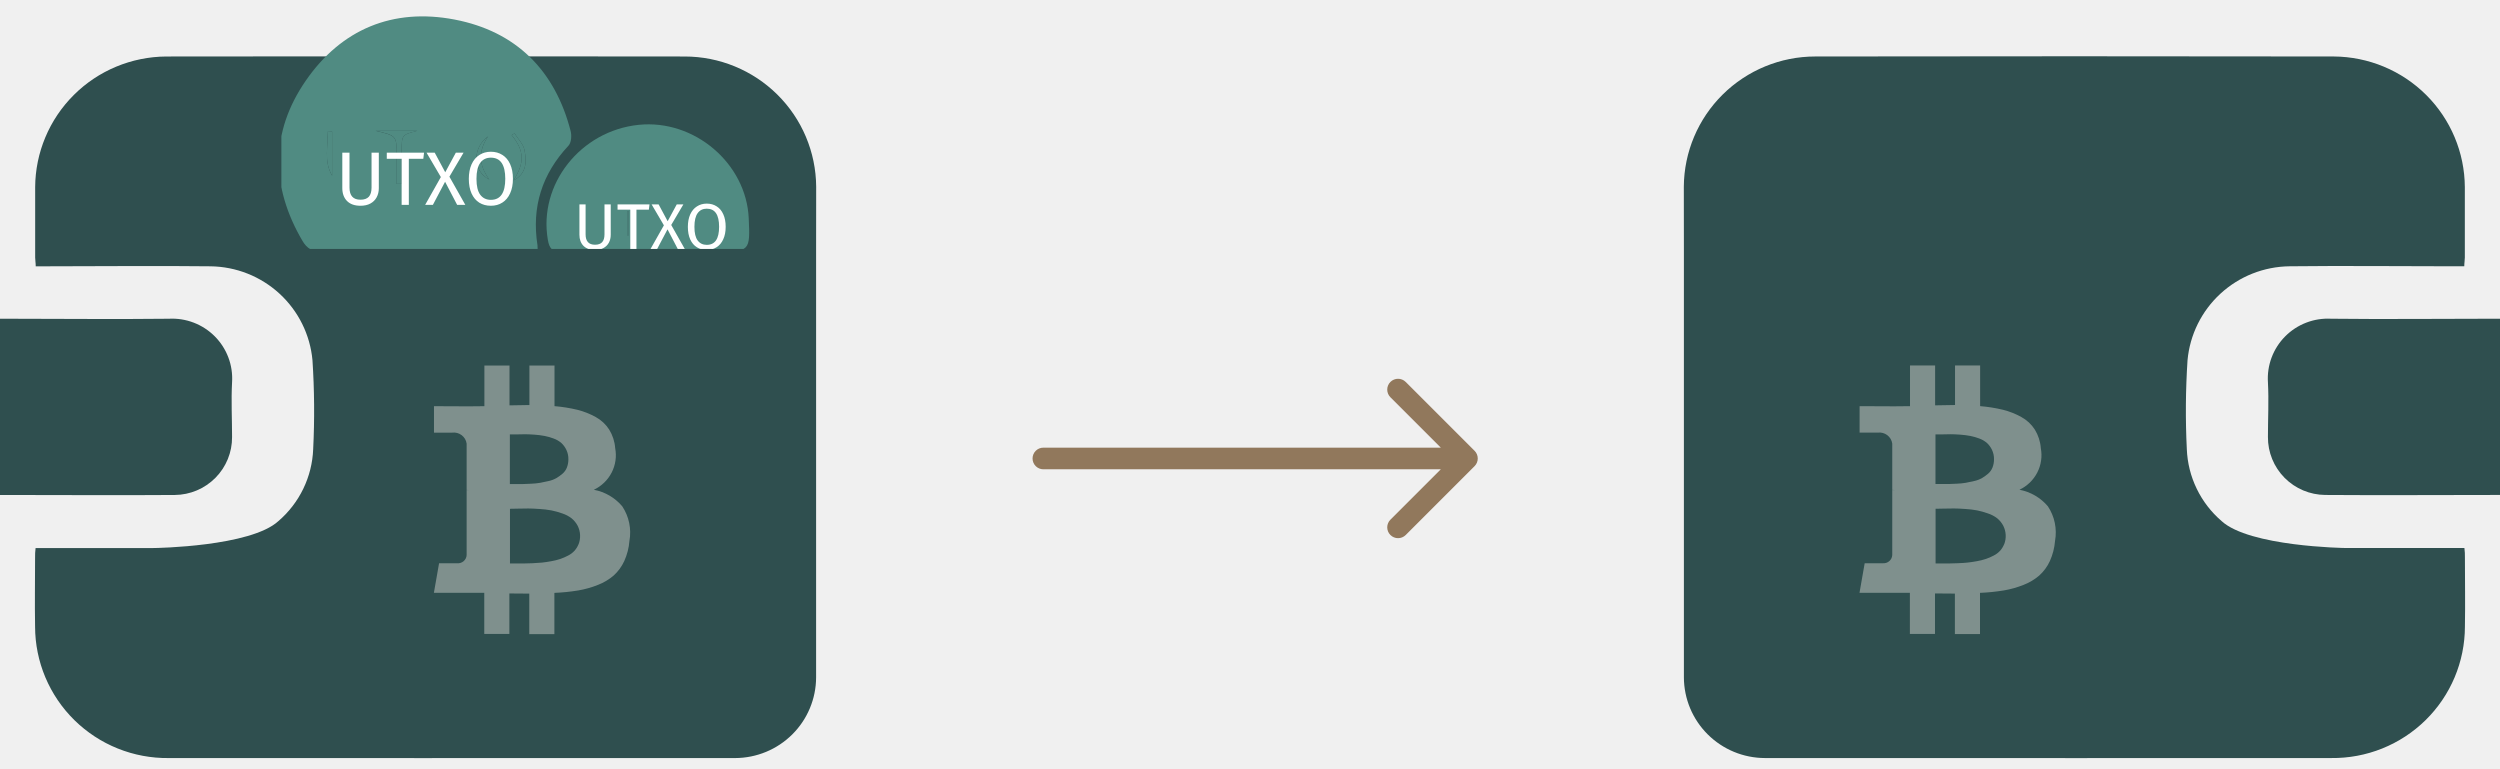
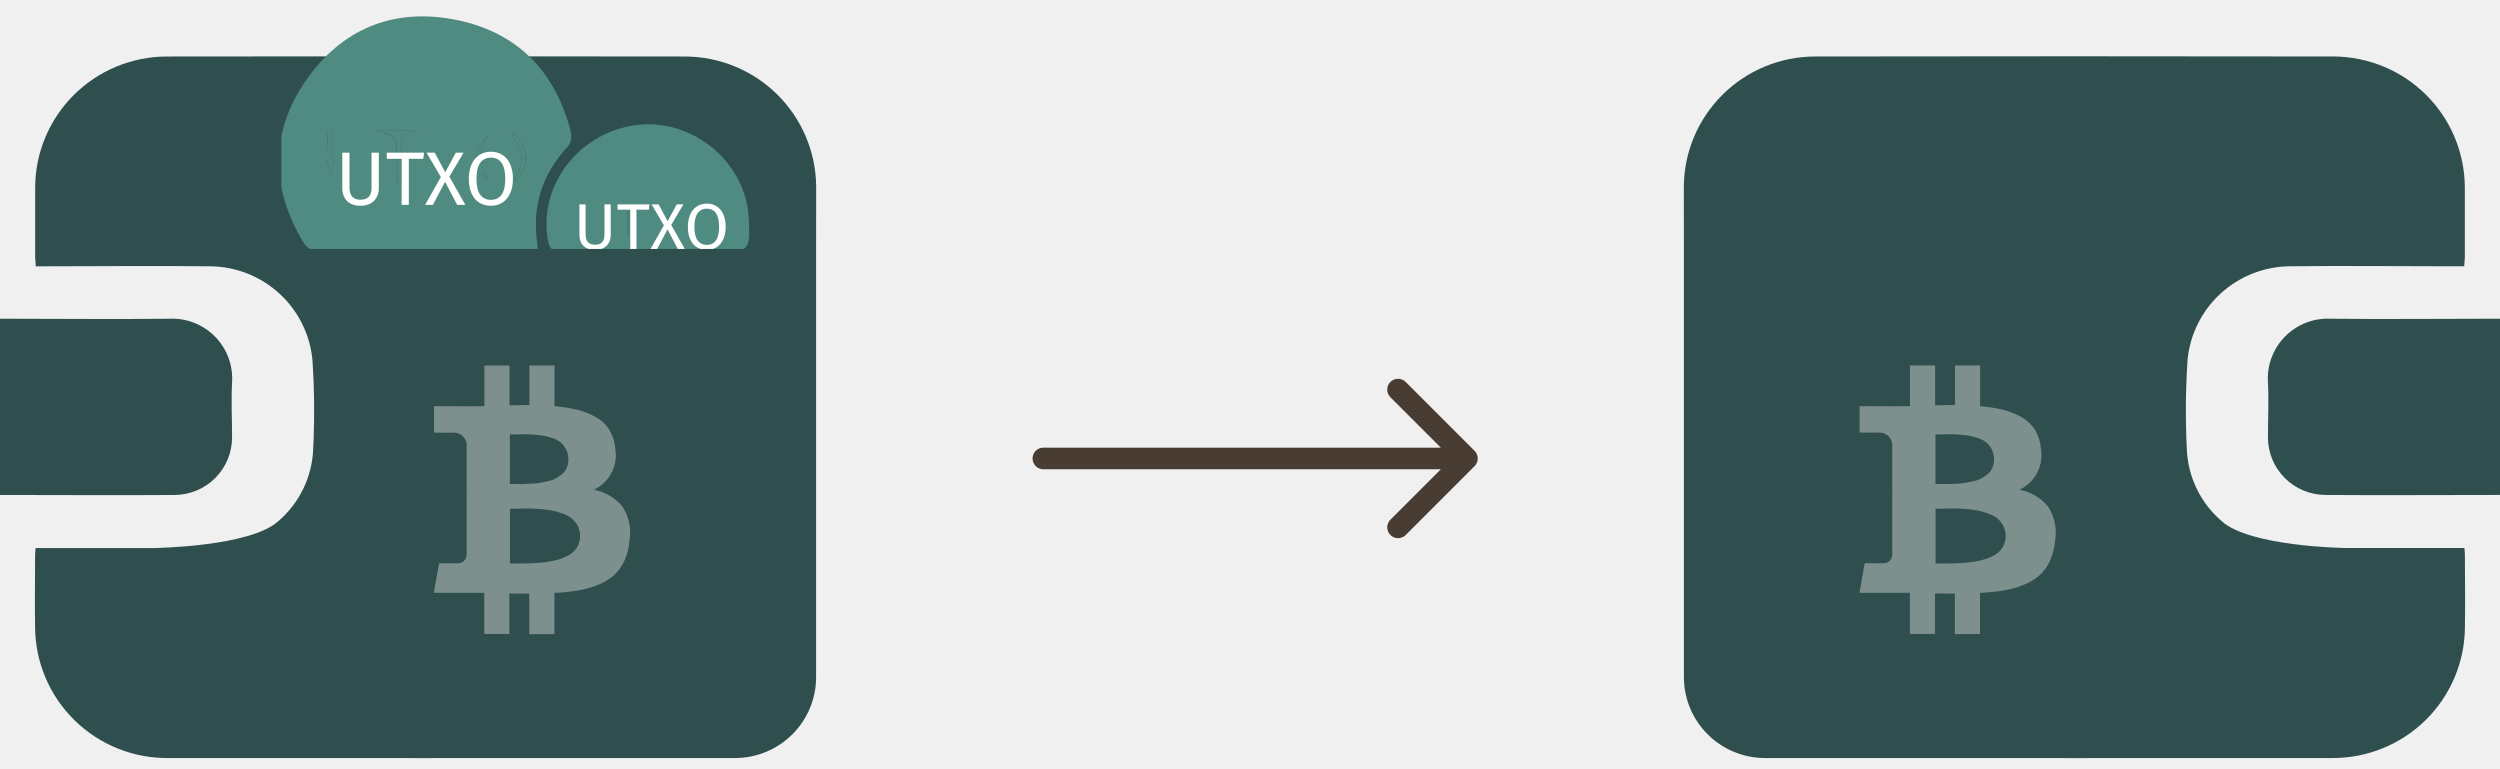
<svg xmlns="http://www.w3.org/2000/svg" width="231" height="71" viewBox="0 0 231 71" fill="none">
  <g clip-path="url(#clip0_425_3583)">
    <path d="M0 29.451H0.655C5.641 29.451 10.62 29.51 15.606 29.451C16.389 29.409 17.172 29.533 17.903 29.814C18.634 30.095 19.298 30.528 19.849 31.083C20.401 31.638 20.828 32.303 21.103 33.035C21.378 33.767 21.494 34.548 21.443 35.328C21.352 37.013 21.443 38.697 21.443 40.382C21.452 41.791 20.9 43.146 19.907 44.15C18.915 45.153 17.564 45.724 16.15 45.736C10.908 45.775 5.667 45.736 0.426 45.736C0.295 45.736 0.17 45.736 0 45.736V29.451Z" fill="#2F4F4F" />
    <path d="M75.408 23.124V62.588C75.403 64.564 74.613 66.458 73.211 67.855C71.809 69.252 69.909 70.04 67.926 70.045H40.481C39.944 70.045 38.824 70.045 37.966 70.045H31.159C25.97 70.045 20.781 70.045 15.592 70.045C13.979 70.064 12.379 69.764 10.883 69.163C9.387 68.562 8.026 67.671 6.877 66.543C5.729 65.414 4.816 64.07 4.192 62.587C3.568 61.105 3.245 59.514 3.242 57.907C3.203 55.765 3.242 53.63 3.242 51.488C3.242 51.234 3.242 50.979 3.288 50.639H4.179C7.501 50.639 10.829 50.639 14.15 50.639C14.445 50.639 23.152 50.502 25.721 48.152C26.687 47.323 27.472 46.304 28.025 45.159C28.579 44.014 28.889 42.768 28.938 41.498C29.073 38.761 29.051 36.019 28.872 33.284C28.657 30.932 27.573 28.742 25.832 27.139C24.09 25.536 21.815 24.634 19.444 24.607C14.419 24.548 9.394 24.607 4.376 24.607H3.301C3.301 24.287 3.249 24.038 3.249 23.79C3.249 21.623 3.249 19.455 3.249 17.294C3.268 14.098 4.55 11.038 6.818 8.778C9.085 6.518 12.156 5.24 15.363 5.221C31.327 5.195 47.295 5.195 63.268 5.221C66.475 5.222 69.552 6.488 71.827 8.741C74.103 10.993 75.392 14.052 75.415 17.248C75.415 19.161 75.408 21.146 75.408 23.124Z" fill="#2F4F4F" />
-     <path opacity="0.4" d="M57.501 46.79C56.831 45.991 55.901 45.448 54.87 45.254C55.582 44.918 56.162 44.358 56.519 43.662C56.876 42.966 56.99 42.173 56.843 41.406C56.8 40.802 56.611 40.217 56.293 39.699C55.984 39.215 55.556 38.815 55.05 38.537C54.515 38.239 53.942 38.013 53.347 37.865C52.654 37.698 51.948 37.586 51.237 37.529V33.773H48.917V37.425C48.516 37.425 47.902 37.435 47.078 37.456V33.773H44.758V37.532C44.426 37.541 43.939 37.546 43.297 37.546L40.101 37.532V39.976H41.776C42.089 39.935 42.406 40.019 42.658 40.209C42.909 40.398 43.075 40.679 43.117 40.989V45.268C43.197 45.266 43.277 45.271 43.356 45.282H43.117V51.286C43.113 51.393 43.086 51.499 43.039 51.596C42.992 51.692 42.926 51.779 42.844 51.85C42.763 51.921 42.668 51.975 42.565 52.008C42.462 52.042 42.353 52.055 42.244 52.046H40.57L40.092 54.774H43.105H43.933H44.746V58.575H47.066V54.836C47.489 54.845 48.102 54.85 48.905 54.85V58.592H51.225V54.781C51.96 54.752 52.693 54.677 53.419 54.559C54.045 54.453 54.659 54.281 55.248 54.045C55.783 53.84 56.277 53.545 56.71 53.172C57.12 52.798 57.45 52.347 57.681 51.844C57.947 51.255 58.109 50.624 58.159 49.98C58.358 48.872 58.123 47.731 57.501 46.79ZM47.119 40.139H47.714L48.527 40.125C48.743 40.125 49.034 40.138 49.4 40.163C49.711 40.185 50.02 40.225 50.326 40.282C50.608 40.337 50.885 40.417 51.154 40.518C51.417 40.612 51.66 40.753 51.871 40.935C52.063 41.113 52.218 41.326 52.33 41.562C52.461 41.835 52.525 42.133 52.519 42.435C52.522 42.694 52.476 42.952 52.383 43.195C52.298 43.417 52.158 43.614 51.976 43.77C51.802 43.919 51.616 44.054 51.419 44.172C51.191 44.301 50.944 44.395 50.687 44.449C50.391 44.518 50.132 44.573 49.912 44.612C49.639 44.658 49.362 44.685 49.085 44.695L48.331 44.726C48.161 44.726 47.927 44.726 47.63 44.726H47.111V40.139H47.119ZM53.454 50.292C53.366 50.51 53.241 50.711 53.086 50.888C52.916 51.072 52.715 51.223 52.49 51.336C52.26 51.458 52.02 51.562 51.773 51.648C51.5 51.738 51.22 51.808 50.936 51.856C50.609 51.916 50.323 51.959 50.077 51.984C49.832 52.009 49.538 52.029 49.195 52.043C48.853 52.057 48.587 52.065 48.396 52.065H47.678H47.121V47.012L47.839 46.998C48.236 46.988 48.559 46.984 48.81 46.984C49.06 46.984 49.407 46.999 49.85 47.029C50.224 47.05 50.596 47.095 50.965 47.163C51.3 47.233 51.63 47.325 51.952 47.44C52.265 47.542 52.558 47.695 52.818 47.895C53.048 48.085 53.237 48.318 53.376 48.581C53.509 48.846 53.586 49.135 53.6 49.43C53.614 49.726 53.566 50.021 53.459 50.297L53.454 50.292Z" fill="#F7F2EC" />
+     <path opacity="0.4" d="M57.501 46.79C56.831 45.991 55.901 45.448 54.87 45.254C55.582 44.918 56.162 44.358 56.519 43.662C56.876 42.966 56.99 42.173 56.843 41.406C56.8 40.802 56.611 40.217 56.293 39.699C55.984 39.215 55.556 38.815 55.05 38.537C54.515 38.239 53.942 38.013 53.347 37.865C52.654 37.698 51.948 37.586 51.237 37.529V33.773H48.917V37.425C48.516 37.425 47.902 37.435 47.078 37.456V33.773H44.758V37.532C44.426 37.541 43.939 37.546 43.297 37.546L40.101 37.532V39.976H41.776C42.089 39.935 42.406 40.019 42.658 40.209C42.909 40.398 43.075 40.679 43.117 40.989V45.268C43.197 45.266 43.277 45.271 43.356 45.282H43.117V51.286C43.113 51.393 43.086 51.499 43.039 51.596C42.992 51.692 42.926 51.779 42.844 51.85C42.763 51.921 42.668 51.975 42.565 52.008C42.462 52.042 42.353 52.055 42.244 52.046H40.57L40.092 54.774H43.105H43.933H44.746V58.575H47.066V54.836C47.489 54.845 48.102 54.85 48.905 54.85V58.592H51.225V54.781C51.96 54.752 52.693 54.677 53.419 54.559C54.045 54.453 54.659 54.281 55.248 54.045C55.783 53.84 56.277 53.545 56.71 53.172C57.12 52.798 57.45 52.347 57.681 51.844C57.947 51.255 58.109 50.624 58.159 49.98C58.358 48.872 58.123 47.731 57.501 46.79ZM47.119 40.139H47.714L48.527 40.125C48.743 40.125 49.034 40.138 49.4 40.163C49.711 40.185 50.02 40.225 50.326 40.282C50.608 40.337 50.885 40.417 51.154 40.518C51.417 40.612 51.66 40.753 51.871 40.935C52.063 41.113 52.218 41.326 52.33 41.562C52.461 41.835 52.525 42.133 52.519 42.435C52.522 42.694 52.476 42.952 52.383 43.195C52.298 43.417 52.158 43.614 51.976 43.77C51.802 43.919 51.616 44.054 51.419 44.172C51.191 44.301 50.944 44.395 50.687 44.449C50.391 44.518 50.132 44.573 49.912 44.612C49.639 44.658 49.362 44.685 49.085 44.695L48.331 44.726C48.161 44.726 47.927 44.726 47.63 44.726H47.111V40.139H47.119ZM53.454 50.292C53.366 50.51 53.241 50.711 53.086 50.888C52.916 51.072 52.715 51.223 52.49 51.336C52.26 51.458 52.02 51.562 51.773 51.648C51.5 51.738 51.22 51.808 50.936 51.856C50.609 51.916 50.323 51.959 50.077 51.984C49.832 52.009 49.538 52.029 49.195 52.043C48.853 52.057 48.587 52.065 48.396 52.065H47.678H47.121V47.012L47.839 46.998C48.236 46.988 48.559 46.984 48.81 46.984C49.06 46.984 49.407 46.999 49.85 47.029C50.224 47.05 50.596 47.095 50.965 47.163C51.3 47.233 51.63 47.325 51.952 47.44C52.265 47.542 52.558 47.695 52.818 47.895C53.048 48.085 53.237 48.318 53.376 48.581C53.509 48.846 53.586 49.135 53.6 49.43C53.614 49.726 53.566 50.021 53.459 50.297L53.454 50.292Z" fill="#F6F2ED" />
    <path d="M40.483 70.047H31.245C31.218 70.056 31.188 70.056 31.16 70.047H37.98C38.839 70.021 39.959 70.047 40.483 70.047Z" fill="#2F4F4F" />
  </g>
  <g clip-path="url(#clip1_425_3583)">
    <path d="M49.675 23.256H48.428C42.206 23.256 35.983 23.229 29.761 23.256C28.902 23.256 28.381 22.994 27.954 22.267C25.006 17.25 24.965 12.209 28.267 7.435C31.539 2.703 36.292 0.718 41.985 1.803C47.677 2.889 51.284 6.494 52.728 12.115C52.835 12.531 52.79 13.181 52.528 13.46C50.074 16.083 49.11 19.133 49.664 22.664C49.679 22.861 49.683 23.059 49.675 23.256ZM38.556 12.087H34.694C36.655 12.544 36.655 12.544 36.655 14.433V17.002H37.114V14.017C37.116 12.46 37.116 12.46 38.556 12.087ZM30.688 12.16L30.226 12.188C30.381 13.48 29.87 14.827 30.688 16.239V12.171V12.16ZM47.445 16.67C48.666 16.058 48.673 14.943 48.465 13.87C48.355 13.316 47.862 12.834 47.542 12.32L47.278 12.482C48.465 13.938 48.49 15.047 47.445 16.67ZM45.1 12.597C43.617 13.678 43.667 15.83 45.216 16.589C44.199 15.232 44.197 13.925 45.1 12.597Z" fill="#508B82" />
    <path d="M59.847 23.251C57.202 23.251 54.556 23.217 51.908 23.27C51.05 23.289 50.756 22.976 50.621 22.159C49.739 17.042 53.625 12.086 59.021 11.534C64.152 11.009 68.952 15.088 69.183 20.168C69.321 23.2 69.282 23.24 66.287 23.24H59.85L59.847 23.251ZM57.966 21.745H58.088V19.534H57.966V21.745Z" fill="#508B82" />
    <path d="M38.556 12.087C37.116 12.46 37.116 12.46 37.114 14.006V16.991H36.654V14.422C36.654 12.535 36.654 12.535 34.693 12.076L38.556 12.087Z" fill="#508B82" />
    <path d="M30.687 12.158V16.227C29.869 14.826 30.38 13.478 30.225 12.175L30.687 12.158Z" fill="#508B82" />
    <path d="M47.445 16.668C48.49 15.046 48.464 13.937 47.277 12.48L47.541 12.318C47.861 12.832 48.355 13.314 48.464 13.869C48.672 14.941 48.666 16.056 47.445 16.668Z" fill="#508B82" />
    <path d="M45.099 12.596C44.196 13.924 44.198 15.227 45.215 16.587C43.666 15.828 43.617 13.677 45.099 12.596Z" fill="#508B82" />
    <path d="M57.965 21.746V19.535H58.087V21.746H57.965Z" fill="#508B82" />
    <path d="M35.003 17.381C35.003 17.703 34.935 17.988 34.8 18.235C34.669 18.478 34.476 18.669 34.219 18.809C33.967 18.945 33.664 19.012 33.309 19.012C32.772 19.012 32.357 18.866 32.063 18.572C31.774 18.273 31.629 17.876 31.629 17.381V14.105H32.294V17.332C32.294 17.706 32.378 17.986 32.546 18.172C32.714 18.359 32.968 18.453 33.309 18.453C33.654 18.453 33.911 18.361 34.079 18.18C34.247 17.993 34.331 17.71 34.331 17.332V14.105H35.003V17.381Z" fill="white" />
    <path d="M39.183 14.105L39.113 14.672H37.776V18.928H37.111V14.672H35.739V14.105H39.183Z" fill="white" />
    <path d="M41.525 16.325L42.995 18.928H42.239L41.126 16.794L39.999 18.928H39.285L40.734 16.36L39.411 14.105H40.167L41.14 15.918L42.12 14.105H42.834L41.525 16.325Z" fill="white" />
    <path d="M45.356 14.021C45.763 14.021 46.117 14.12 46.42 14.316C46.728 14.507 46.967 14.789 47.135 15.162C47.307 15.536 47.394 15.989 47.394 16.52C47.394 17.043 47.307 17.491 47.135 17.864C46.967 18.238 46.728 18.523 46.42 18.718C46.117 18.915 45.763 19.012 45.356 19.012C44.95 19.012 44.593 18.917 44.285 18.726C43.982 18.534 43.744 18.252 43.572 17.878C43.404 17.505 43.319 17.055 43.319 16.527C43.319 16.009 43.404 15.562 43.572 15.184C43.744 14.806 43.984 14.518 44.292 14.322C44.6 14.122 44.955 14.021 45.356 14.021ZM45.356 14.568C44.937 14.568 44.61 14.726 44.377 15.043C44.143 15.361 44.026 15.855 44.026 16.527C44.026 17.195 44.143 17.685 44.377 17.997C44.614 18.31 44.941 18.466 45.356 18.466C46.243 18.466 46.687 17.818 46.687 16.52C46.687 15.219 46.243 14.568 45.356 14.568Z" fill="white" />
    <path d="M56.431 21.695C56.431 21.971 56.373 22.215 56.257 22.427C56.145 22.634 55.979 22.799 55.759 22.919C55.543 23.035 55.283 23.093 54.979 23.093C54.519 23.093 54.163 22.966 53.911 22.715C53.663 22.459 53.539 22.119 53.539 21.695V18.887H54.109V21.652C54.109 21.973 54.181 22.212 54.325 22.372C54.469 22.532 54.687 22.613 54.979 22.613C55.275 22.613 55.495 22.535 55.639 22.378C55.783 22.218 55.855 21.977 55.855 21.652V18.887H56.431V21.695Z" fill="white" />
    <path d="M60.014 18.887L59.954 19.372H58.808V23.02H58.238V19.372H57.062V18.887H60.014Z" fill="white" />
    <path d="M62.021 20.788L63.281 23.02H62.633L61.679 21.191L60.713 23.02H60.101L61.343 20.819L60.209 18.887H60.857L61.691 20.441L62.531 18.887H63.143L62.021 20.788Z" fill="white" />
    <path d="M65.305 18.814C65.653 18.814 65.957 18.898 66.218 19.067C66.481 19.23 66.686 19.473 66.829 19.793C66.978 20.113 67.052 20.5 67.052 20.956C67.052 21.404 66.978 21.788 66.829 22.108C66.686 22.428 66.481 22.672 66.218 22.84C65.957 23.009 65.653 23.093 65.305 23.093C64.957 23.093 64.651 23.011 64.388 22.846C64.127 22.683 63.923 22.441 63.776 22.12C63.632 21.8 63.559 21.415 63.559 20.962C63.559 20.518 63.632 20.134 63.776 19.811C63.923 19.486 64.129 19.241 64.394 19.073C64.657 18.901 64.962 18.814 65.305 18.814ZM65.305 19.282C64.945 19.282 64.665 19.419 64.466 19.691C64.266 19.962 64.165 20.387 64.165 20.962C64.165 21.535 64.266 21.954 64.466 22.223C64.669 22.491 64.95 22.625 65.305 22.625C66.066 22.625 66.445 22.069 66.445 20.956C66.445 19.84 66.066 19.282 65.305 19.282Z" fill="white" />
  </g>
  <g clip-path="url(#clip2_425_3583)">
    <path d="M231 29.45H230.345C225.359 29.45 220.38 29.508 215.394 29.45C214.611 29.407 213.828 29.531 213.097 29.812C212.366 30.093 211.702 30.526 211.151 31.081C210.599 31.636 210.172 32.301 209.897 33.033C209.623 33.765 209.506 34.546 209.557 35.326C209.648 37.011 209.557 38.695 209.557 40.38C209.548 41.789 210.1 43.144 211.093 44.148C212.085 45.151 213.436 45.722 214.85 45.734C220.092 45.773 225.333 45.734 230.574 45.734C230.705 45.734 230.83 45.734 231 45.734V29.45Z" fill="#2F4F4F" />
    <path d="M155.592 23.122V62.586C155.597 64.562 156.387 66.456 157.789 67.853C159.191 69.251 161.091 70.038 163.074 70.043H190.519C191.056 70.043 192.176 70.043 193.034 70.043H199.841C205.03 70.043 210.219 70.043 215.408 70.043C217.021 70.062 218.621 69.762 220.117 69.161C221.613 68.56 222.974 67.669 224.123 66.541C225.271 65.412 226.184 64.067 226.808 62.585C227.432 61.103 227.755 59.512 227.758 57.905C227.797 55.763 227.758 53.628 227.758 51.486C227.758 51.232 227.758 50.977 227.712 50.638H226.821C223.499 50.638 220.171 50.638 216.849 50.638C216.555 50.638 207.848 50.5 205.279 48.15C204.313 47.321 203.528 46.302 202.975 45.157C202.421 44.013 202.111 42.766 202.062 41.496C201.927 38.759 201.949 36.017 202.128 33.282C202.343 30.93 203.427 28.74 205.168 27.137C206.91 25.534 209.185 24.632 211.556 24.605C216.581 24.546 221.606 24.605 226.624 24.605H227.699C227.699 24.285 227.751 24.037 227.751 23.788C227.751 21.621 227.751 19.453 227.751 17.292C227.732 14.096 226.45 11.036 224.182 8.776C221.915 6.516 218.844 5.238 215.637 5.219C199.673 5.193 183.705 5.193 167.732 5.219C164.525 5.22 161.448 6.486 159.173 8.739C156.897 10.992 155.608 14.05 155.585 17.246C155.585 19.159 155.592 21.144 155.592 23.122Z" fill="#2F4F4F" />
    <path d="M190.517 70.045H199.755C199.782 70.054 199.812 70.054 199.84 70.045H193.02C192.161 70.019 191.041 70.045 190.517 70.045Z" fill="#2F4F4F" />
-     <path opacity="0.4" d="M189.228 46.788C188.557 45.989 187.627 45.447 186.597 45.252C187.309 44.916 187.889 44.356 188.246 43.66C188.602 42.964 188.717 42.171 188.57 41.404C188.527 40.8 188.338 40.215 188.02 39.697C187.711 39.213 187.283 38.813 186.776 38.535C186.242 38.237 185.669 38.011 185.073 37.863C184.38 37.696 183.675 37.584 182.964 37.527V33.772H180.644V37.423C180.242 37.423 179.629 37.433 178.805 37.454V33.772H176.485V37.53C176.153 37.539 175.666 37.544 175.023 37.544L171.828 37.53V39.974H173.502C173.816 39.933 174.133 40.017 174.384 40.207C174.636 40.396 174.801 40.677 174.844 40.987V45.266C174.924 45.264 175.004 45.269 175.083 45.28H174.844V51.284C174.839 51.391 174.813 51.497 174.766 51.594C174.719 51.691 174.652 51.777 174.571 51.848C174.489 51.919 174.394 51.973 174.291 52.006C174.188 52.04 174.079 52.053 173.971 52.044H172.297L171.818 54.772H174.832H175.659H176.473V58.573H178.793V54.834C179.215 54.843 179.828 54.848 180.632 54.848V58.59H182.952V54.779C183.687 54.75 184.419 54.675 185.145 54.557C185.772 54.451 186.385 54.279 186.975 54.044C187.509 53.839 188.004 53.543 188.436 53.17C188.846 52.797 189.177 52.345 189.407 51.843C189.673 51.253 189.835 50.622 189.886 49.978C190.085 48.87 189.85 47.729 189.228 46.788ZM178.845 40.138H179.441L180.254 40.123C180.469 40.123 180.76 40.136 181.127 40.161C181.438 40.184 181.747 40.223 182.053 40.279C182.335 40.336 182.611 40.415 182.88 40.516C183.143 40.61 183.387 40.751 183.598 40.933C183.789 41.111 183.945 41.324 184.057 41.56C184.187 41.833 184.252 42.132 184.246 42.433C184.249 42.693 184.203 42.95 184.109 43.193C184.024 43.415 183.884 43.612 183.703 43.768C183.529 43.917 183.342 44.052 183.146 44.17C182.918 44.299 182.671 44.393 182.414 44.447C182.117 44.517 181.859 44.571 181.639 44.61C181.365 44.656 181.089 44.684 180.811 44.693L180.058 44.724C179.887 44.724 179.654 44.724 179.357 44.724H178.838V40.138H178.845ZM185.181 50.29C185.092 50.508 184.968 50.709 184.813 50.886C184.643 51.07 184.441 51.221 184.217 51.334C183.986 51.456 183.747 51.56 183.5 51.646C183.226 51.736 182.946 51.806 182.662 51.854C182.336 51.914 182.049 51.957 181.804 51.982C181.558 52.008 181.264 52.027 180.921 52.041C180.58 52.056 180.314 52.063 180.122 52.063H179.405H178.848V47.01L179.565 46.996C179.962 46.986 180.286 46.982 180.536 46.982C180.787 46.982 181.133 46.997 181.577 47.027C181.951 47.048 182.323 47.093 182.691 47.161C183.027 47.231 183.357 47.323 183.679 47.438C183.992 47.54 184.285 47.693 184.545 47.893C184.775 48.083 184.964 48.316 185.102 48.579C185.236 48.844 185.312 49.133 185.326 49.428C185.341 49.724 185.293 50.019 185.186 50.295L185.181 50.29Z" fill="#F7F2EC" />
+     <path opacity="0.4" d="M189.228 46.788C188.557 45.989 187.627 45.447 186.597 45.252C187.309 44.916 187.889 44.356 188.246 43.66C188.602 42.964 188.717 42.171 188.57 41.404C188.527 40.8 188.338 40.215 188.02 39.697C187.711 39.213 187.283 38.813 186.776 38.535C186.242 38.237 185.669 38.011 185.073 37.863C184.38 37.696 183.675 37.584 182.964 37.527V33.772H180.644V37.423C180.242 37.423 179.629 37.433 178.805 37.454V33.772H176.485V37.53C176.153 37.539 175.666 37.544 175.023 37.544L171.828 37.53V39.974H173.502C173.816 39.933 174.133 40.017 174.384 40.207C174.636 40.396 174.801 40.677 174.844 40.987V45.266C174.924 45.264 175.004 45.269 175.083 45.28H174.844V51.284C174.839 51.391 174.813 51.497 174.766 51.594C174.719 51.691 174.652 51.777 174.571 51.848C174.489 51.919 174.394 51.973 174.291 52.006C174.188 52.04 174.079 52.053 173.971 52.044H172.297L171.818 54.772H174.832H175.659H176.473V58.573H178.793V54.834C179.215 54.843 179.828 54.848 180.632 54.848V58.59H182.952V54.779C183.687 54.75 184.419 54.675 185.145 54.557C185.772 54.451 186.385 54.279 186.975 54.044C187.509 53.839 188.004 53.543 188.436 53.17C188.846 52.797 189.177 52.345 189.407 51.843C189.673 51.253 189.835 50.622 189.886 49.978C190.085 48.87 189.85 47.729 189.228 46.788ZM178.845 40.138H179.441L180.254 40.123C180.469 40.123 180.76 40.136 181.127 40.161C181.438 40.184 181.747 40.223 182.053 40.279C182.335 40.336 182.611 40.415 182.88 40.516C183.143 40.61 183.387 40.751 183.598 40.933C183.789 41.111 183.945 41.324 184.057 41.56C184.187 41.833 184.252 42.132 184.246 42.433C184.249 42.693 184.203 42.95 184.109 43.193C184.024 43.415 183.884 43.612 183.703 43.768C183.529 43.917 183.342 44.052 183.146 44.17C182.918 44.299 182.671 44.393 182.414 44.447C182.117 44.517 181.859 44.571 181.639 44.61C181.365 44.656 181.089 44.684 180.811 44.693L180.058 44.724C179.887 44.724 179.654 44.724 179.357 44.724H178.838V40.138H178.845ZM185.181 50.29C185.092 50.508 184.968 50.709 184.813 50.886C184.643 51.07 184.441 51.221 184.217 51.334C183.986 51.456 183.747 51.56 183.5 51.646C183.226 51.736 182.946 51.806 182.662 51.854C182.336 51.914 182.049 51.957 181.804 51.982C181.558 52.008 181.264 52.027 180.921 52.041C180.58 52.056 180.314 52.063 180.122 52.063H179.405H178.848V47.01L179.565 46.996C179.962 46.986 180.286 46.982 180.536 46.982C180.787 46.982 181.133 46.997 181.577 47.027C181.951 47.048 182.323 47.093 182.691 47.161C183.027 47.231 183.357 47.323 183.679 47.438C183.992 47.54 184.285 47.693 184.545 47.893C184.775 48.083 184.964 48.316 185.102 48.579C185.236 48.844 185.312 49.133 185.326 49.428C185.341 49.724 185.293 50.019 185.186 50.295L185.181 50.29Z" fill="#F6F2ED" />
  </g>
-   <path d="M96.408 41.363C95.856 41.363 95.408 41.811 95.408 42.363C95.408 42.916 95.856 43.363 96.408 43.363L96.408 41.363ZM136.252 43.07C136.642 42.68 136.642 42.047 136.252 41.656L129.888 35.292C129.497 34.902 128.864 34.902 128.473 35.292C128.083 35.683 128.083 36.316 128.473 36.706L134.13 42.363L128.473 48.02C128.083 48.411 128.083 49.044 128.473 49.434C128.864 49.825 129.497 49.825 129.888 49.434L136.252 43.07ZM96.408 43.363L135.545 43.363L135.545 41.363L96.408 41.363L96.408 43.363Z" fill="#91785C" />
+   <path d="M96.408 41.363C95.856 41.363 95.408 41.811 95.408 42.363C95.408 42.916 95.856 43.363 96.408 43.363L96.408 41.363ZM136.252 43.07C136.642 42.68 136.642 42.047 136.252 41.656L129.888 35.292C129.497 34.902 128.864 34.902 128.473 35.292C128.083 35.683 128.083 36.316 128.473 36.706L134.13 42.363L128.473 48.02C128.083 48.411 128.083 49.044 128.473 49.434C128.864 49.825 129.497 49.825 129.888 49.434L136.252 43.07ZM96.408 43.363L135.545 43.363L135.545 41.363L96.408 41.363L96.408 43.363Z" fill="#493D33" />
  <defs>
    <clipPath id="clip0_425_3583">
      <rect width="75.409" height="64.909" fill="white" transform="translate(0 5.13672)" />
    </clipPath>
    <clipPath id="clip1_425_3583">
      <rect width="44" height="23" fill="white" transform="translate(26)" />
    </clipPath>
    <clipPath id="clip2_425_3583">
      <rect width="75.409" height="64.909" fill="white" transform="matrix(-1 0 0 1 231 5.13477)" />
    </clipPath>
  </defs>
</svg>
